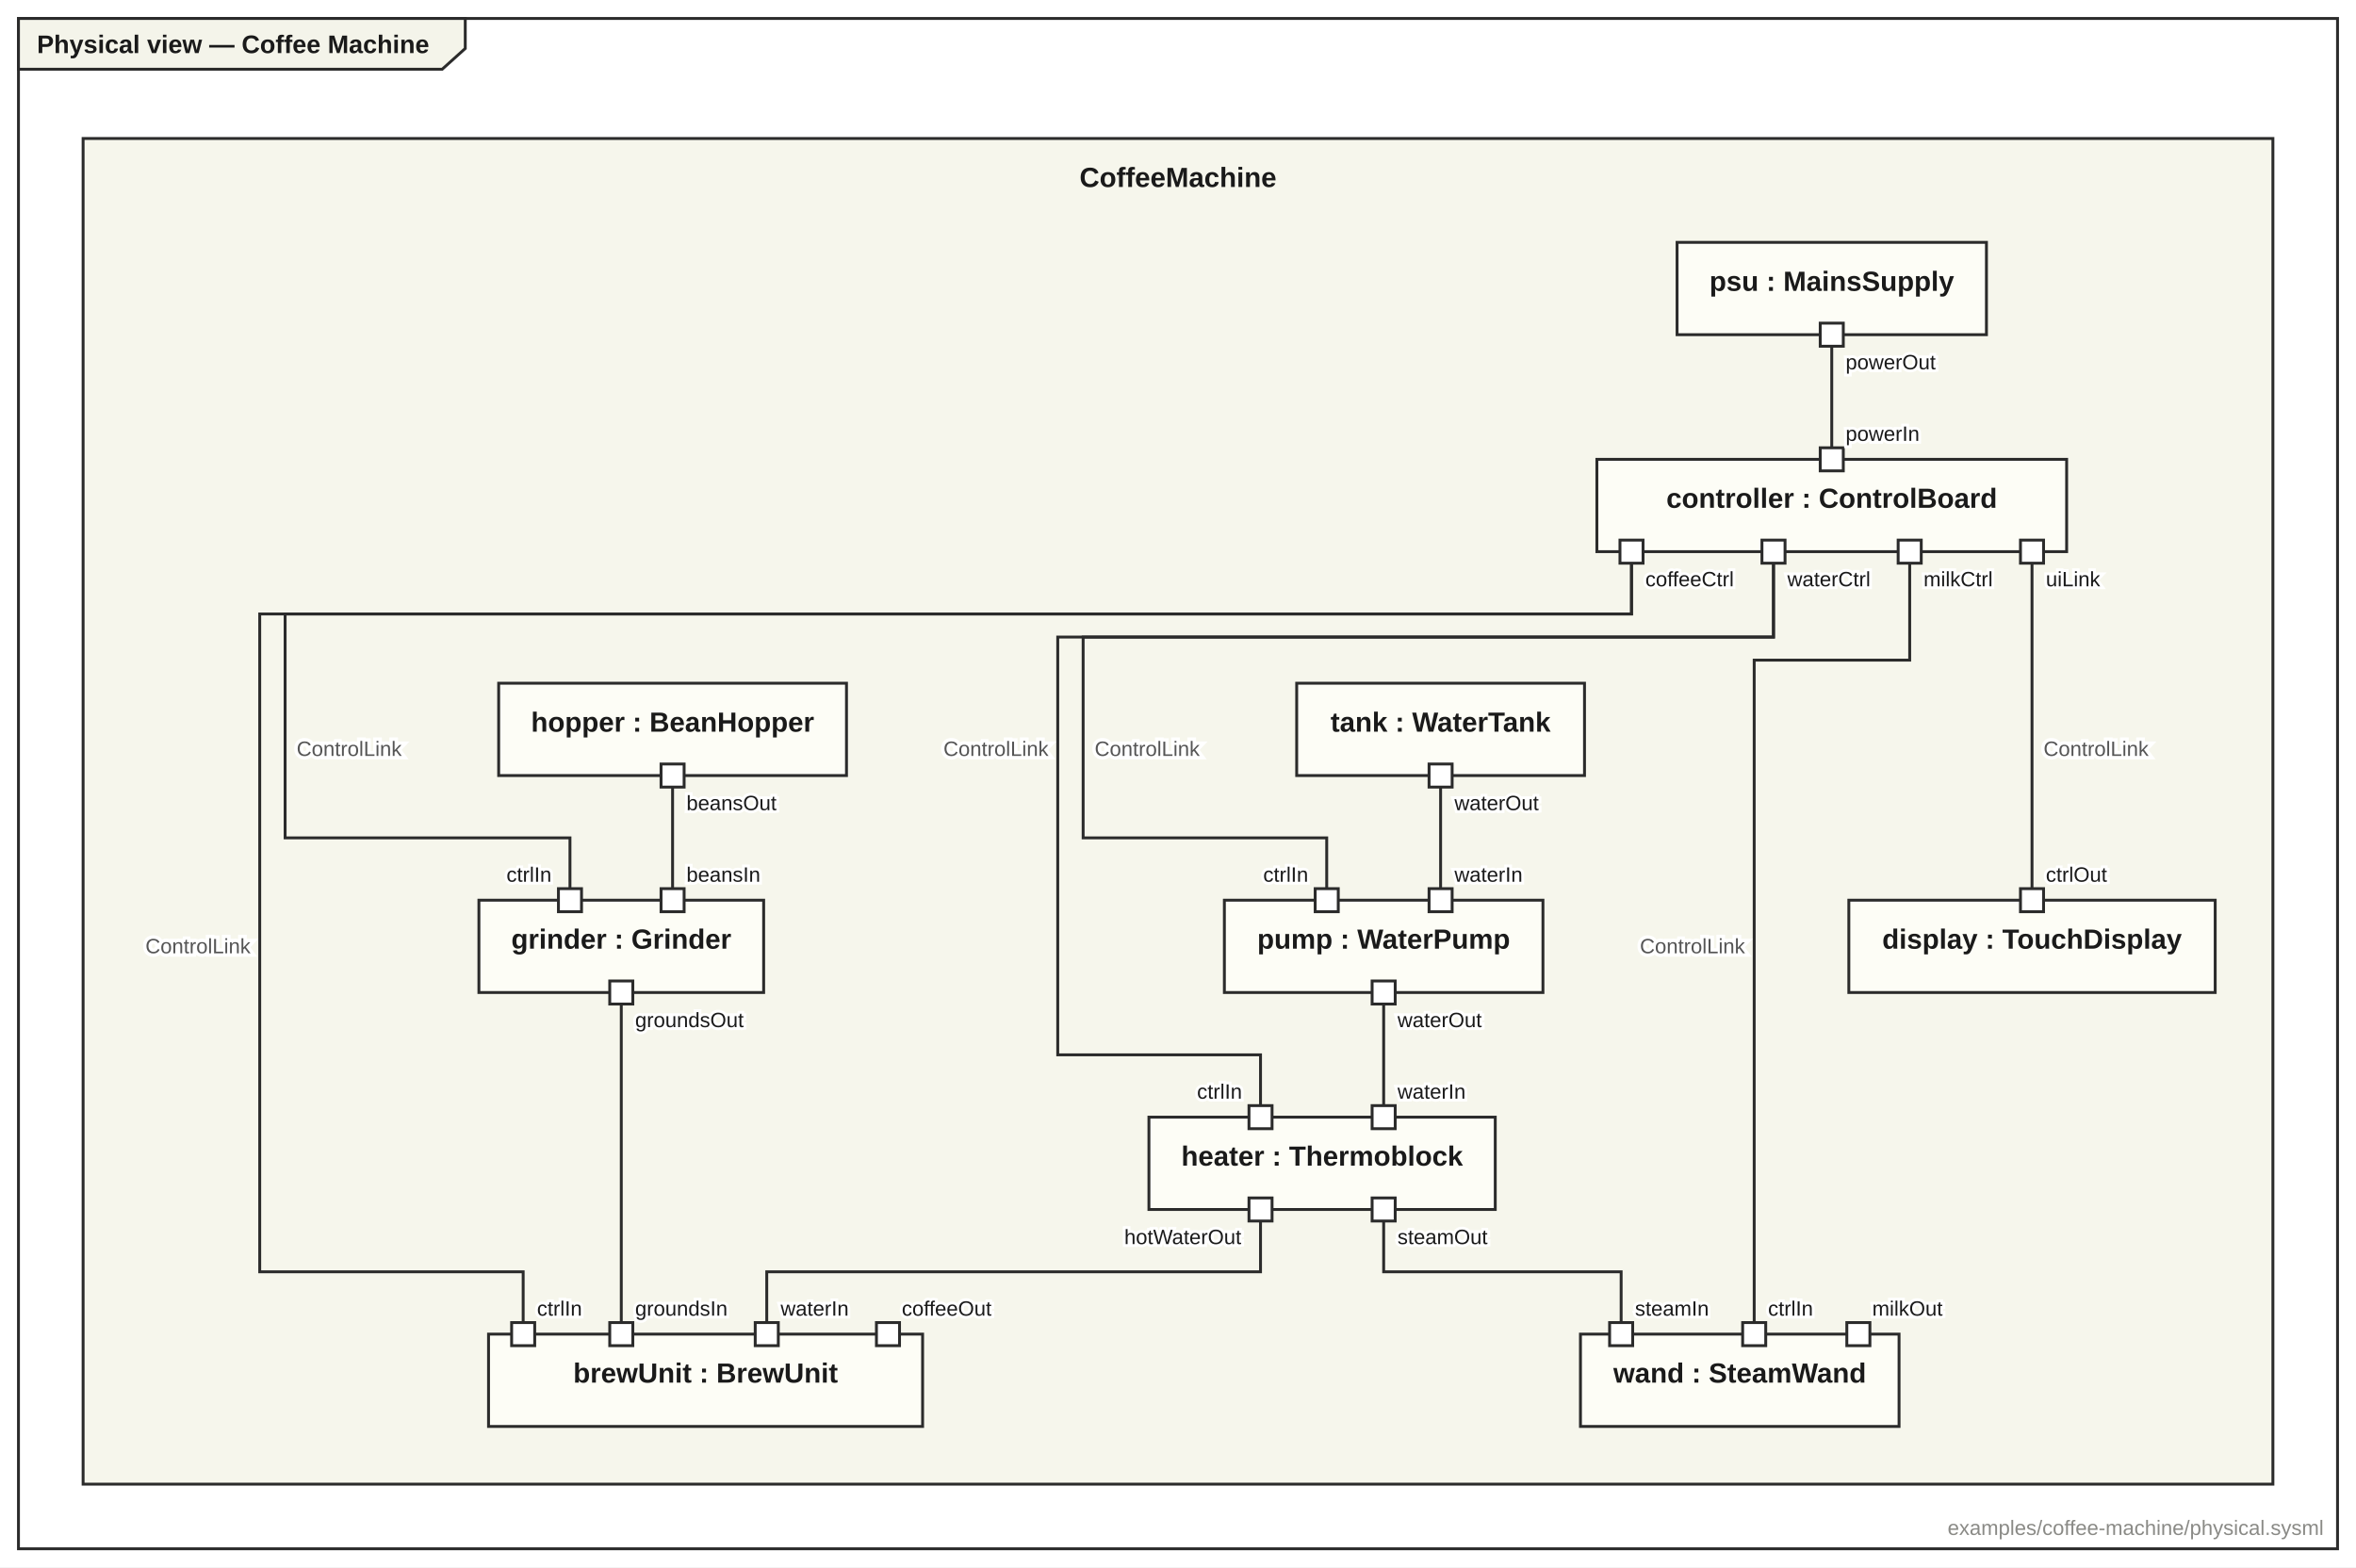
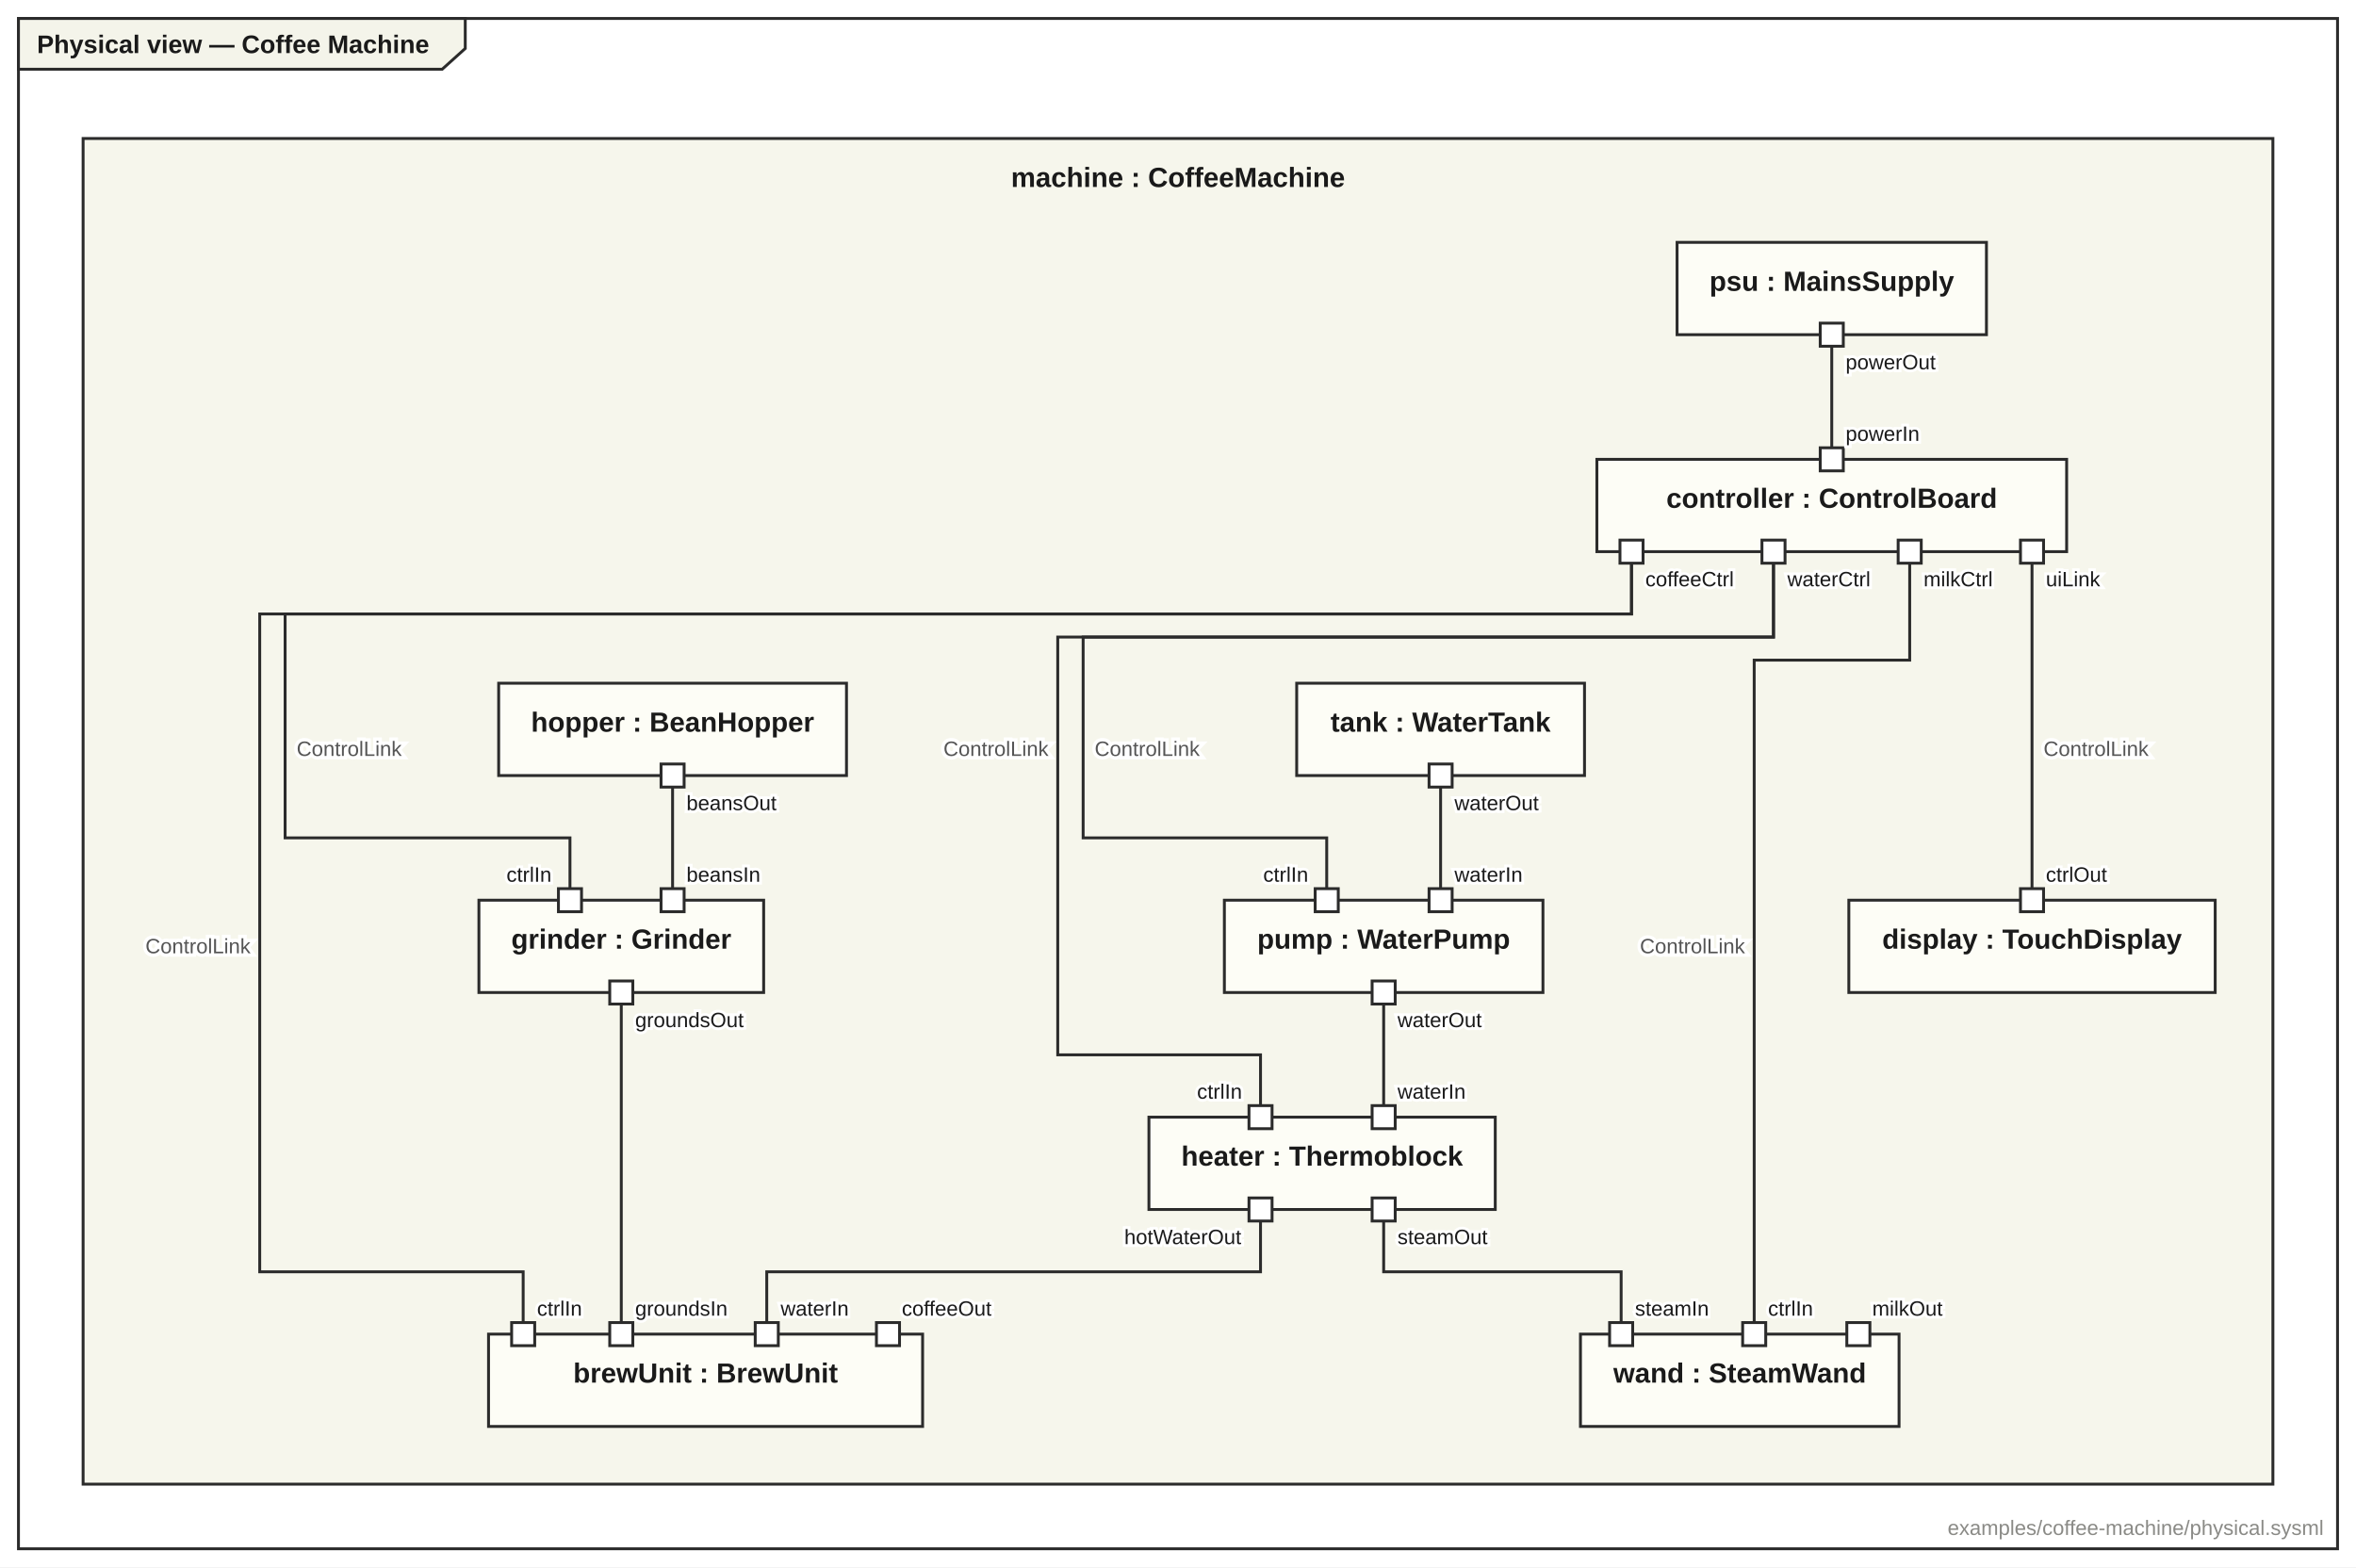
<svg xmlns="http://www.w3.org/2000/svg" width="1020.622" height="679" viewBox="0 0 1020.622 679" font-family="Arial, Helvetica, Segoe UI, sans-serif">
  <defs>
    <marker id="triangle" markerWidth="14" markerHeight="12" refX="12" refY="5" orient="auto-start-reverse" markerUnits="userSpaceOnUse">
      <path d="M0,0 L12,5 L0,10 z" fill="white" stroke="#2b2b2b" stroke-width="1.25" />
    </marker>
    <marker id="diamond" markerWidth="18" markerHeight="12" refX="15" refY="5" orient="auto-start-reverse" markerUnits="userSpaceOnUse">
      <path d="M1,5 L8,1 L15,5 L8,9 z" fill="#2b2b2b" stroke="#2b2b2b" />
    </marker>
    <marker id="openArrow" markerWidth="12" markerHeight="12" refX="10" refY="5" orient="auto" markerUnits="userSpaceOnUse">
      <path d="M0,0 L10,5 L0,10" fill="none" stroke="#2b2b2b" stroke-width="1.25" />
    </marker>
  </defs>
  <rect x="0" y="0" width="1020.622" height="679" fill="white" />
  <rect x="8" y="8" width="1004.622" height="663" fill="none" stroke="#2b2b2b" stroke-width="1.25" />
  <path d="M8,8 L8,30 L191.55,30 L201.55,21 L201.55,8 Z" fill="#f4f4ea" stroke="#2b2b2b" stroke-width="1.25" />
  <text x="16" y="23" font-size="11" font-weight="600" fill="#1a1a1a">Physical view — Coffee Machine</text>
  <text x="1006.622" y="665" text-anchor="end" font-size="9" fill="#8a8a86">examples/coffee-machine/physical.sysml</text>
  <g>
    <rect x="36" y="60" width="948.622" height="583" fill="#f6f6ec" stroke="#2b2b2b" stroke-width="1.25" />
-     <text x="510.311" y="81" text-anchor="middle" font-size="12" font-weight="600" fill="#1a1a1a">CoffeeMachine</text>
+     <text x="510.311" y="81" text-anchor="middle" font-size="12" font-weight="600" fill="#1a1a1a">machine : CoffeeMachine</text>
  </g>
  <g>
    <rect x="561.728" y="296" width="124.684" height="40" fill="#fdfdf6" stroke="#2b2b2b" stroke-width="1.25" />
    <text x="624.07" y="317" text-anchor="middle" font-size="12" font-weight="600" fill="#1a1a1a">tank : WaterTank</text>
    <rect x="619.07" y="331" width="10" height="10" fill="white" stroke="#2b2b2b" stroke-width="1.25" />
  </g>
  <g>
    <rect x="530.401" y="390" width="138.004" height="40" fill="#fdfdf6" stroke="#2b2b2b" stroke-width="1.25" />
    <text x="599.403" y="411" text-anchor="middle" font-size="12" font-weight="600" fill="#1a1a1a">pump : WaterPump</text>
    <rect x="619.07" y="385" width="10" height="10" fill="white" stroke="#2b2b2b" stroke-width="1.25" />
    <rect x="594.403" y="425" width="10" height="10" fill="white" stroke="#2b2b2b" stroke-width="1.25" />
    <rect x="569.735" y="385" width="10" height="10" fill="white" stroke="#2b2b2b" stroke-width="1.25" />
  </g>
  <g>
    <rect x="497.717" y="484" width="150.028" height="40" fill="#fdfdf6" stroke="#2b2b2b" stroke-width="1.25" />
    <text x="572.731" y="505" text-anchor="middle" font-size="12" font-weight="600" fill="#1a1a1a">heater : Thermoblock</text>
    <rect x="594.403" y="479" width="10" height="10" fill="white" stroke="#2b2b2b" stroke-width="1.25" />
    <rect x="541.06" y="519" width="10" height="10" fill="white" stroke="#2b2b2b" stroke-width="1.25" />
    <rect x="594.403" y="519" width="10" height="10" fill="white" stroke="#2b2b2b" stroke-width="1.25" />
    <rect x="541.06" y="479" width="10" height="10" fill="white" stroke="#2b2b2b" stroke-width="1.25" />
  </g>
  <g>
    <rect x="216.026" y="296" width="150.676" height="40" fill="#fdfdf6" stroke="#2b2b2b" stroke-width="1.25" />
    <text x="291.364" y="317" text-anchor="middle" font-size="12" font-weight="600" fill="#1a1a1a">hopper : BeanHopper</text>
    <rect x="286.364" y="331" width="10" height="10" fill="white" stroke="#2b2b2b" stroke-width="1.25" />
  </g>
  <g>
    <rect x="207.463" y="390" width="123.352" height="40" fill="#fdfdf6" stroke="#2b2b2b" stroke-width="1.25" />
    <text x="269.139" y="411" text-anchor="middle" font-size="12" font-weight="600" fill="#1a1a1a">grinder : Grinder</text>
    <rect x="286.364" y="385" width="10" height="10" fill="white" stroke="#2b2b2b" stroke-width="1.25" />
    <rect x="264.139" y="425" width="10" height="10" fill="white" stroke="#2b2b2b" stroke-width="1.25" />
    <rect x="241.913" y="385" width="10" height="10" fill="white" stroke="#2b2b2b" stroke-width="1.25" />
  </g>
  <g>
    <rect x="211.636" y="578" width="188.037" height="40" fill="#fdfdf6" stroke="#2b2b2b" stroke-width="1.25" />
    <text x="305.654" y="599" text-anchor="middle" font-size="12" font-weight="600" fill="#1a1a1a">brewUnit : BrewUnit</text>
    <rect x="327.162" y="573" width="10" height="10" fill="white" stroke="#2b2b2b" stroke-width="1.25" />
    <rect x="264.139" y="573" width="10" height="10" fill="white" stroke="#2b2b2b" stroke-width="1.25" />
    <rect x="379.673" y="573" width="10" height="10" fill="white" stroke="#2b2b2b" stroke-width="1.25" />
    <rect x="221.636" y="573" width="10" height="10" fill="white" stroke="#2b2b2b" stroke-width="1.25" />
  </g>
  <g>
    <rect x="684.655" y="578" width="138.016" height="40" fill="#fdfdf6" stroke="#2b2b2b" stroke-width="1.25" />
    <text x="753.663" y="599" text-anchor="middle" font-size="12" font-weight="600" fill="#1a1a1a">wand : SteamWand</text>
    <rect x="697.28" y="573" width="10" height="10" fill="white" stroke="#2b2b2b" stroke-width="1.25" />
    <rect x="800.046" y="573" width="10" height="10" fill="white" stroke="#2b2b2b" stroke-width="1.25" />
    <rect x="754.918" y="573" width="10" height="10" fill="white" stroke="#2b2b2b" stroke-width="1.25" />
  </g>
  <g>
    <rect x="691.771" y="199" width="203.499" height="40" fill="#fdfdf6" stroke="#2b2b2b" stroke-width="1.25" />
    <text x="793.52" y="220" text-anchor="middle" font-size="12" font-weight="600" fill="#1a1a1a">controller : ControlBoard</text>
    <rect x="788.52" y="194" width="10" height="10" fill="white" stroke="#2b2b2b" stroke-width="1.25" />
    <rect x="875.27" y="234" width="10" height="10" fill="white" stroke="#2b2b2b" stroke-width="1.25" />
    <rect x="763.282" y="234" width="10" height="10" fill="white" stroke="#2b2b2b" stroke-width="1.25" />
    <rect x="701.771" y="234" width="10" height="10" fill="white" stroke="#2b2b2b" stroke-width="1.25" />
    <rect x="822.282" y="234" width="10" height="10" fill="white" stroke="#2b2b2b" stroke-width="1.25" />
  </g>
  <g>
    <rect x="800.918" y="390" width="158.704" height="40" fill="#fdfdf6" stroke="#2b2b2b" stroke-width="1.25" />
    <text x="880.27" y="411" text-anchor="middle" font-size="12" font-weight="600" fill="#1a1a1a">display : TouchDisplay</text>
    <rect x="875.27" y="385" width="10" height="10" fill="white" stroke="#2b2b2b" stroke-width="1.25" />
  </g>
  <g>
    <rect x="726.51" y="105" width="134.02" height="40" fill="#fdfdf6" stroke="#2b2b2b" stroke-width="1.25" />
    <text x="793.52" y="126" text-anchor="middle" font-size="12" font-weight="600" fill="#1a1a1a">psu : MainsSupply</text>
    <rect x="788.52" y="140" width="10" height="10" fill="white" stroke="#2b2b2b" stroke-width="1.25" />
  </g>
  <polyline points="624.07,341 624.07,385" fill="none" stroke="#2b2b2b" stroke-width="1.25" />
  <polyline points="599.403,435 599.403,479" fill="none" stroke="#2b2b2b" stroke-width="1.25" />
  <polyline points="546.06,529 546.06,551 332.162,551 332.162,573" fill="none" stroke="#2b2b2b" stroke-width="1.25" />
  <polyline points="599.403,529 599.403,551 702.28,551 702.28,573" fill="none" stroke="#2b2b2b" stroke-width="1.25" />
  <polyline points="291.364,341 291.364,385" fill="none" stroke="#2b2b2b" stroke-width="1.25" />
  <polyline points="269.139,435 269.139,573" fill="none" stroke="#2b2b2b" stroke-width="1.25" />
  <polyline points="793.52,150 793.52,194" fill="none" stroke="#2b2b2b" stroke-width="1.25" />
  <polyline points="768.282,244 768.282,276 469.215,276 469.215,363 574.735,363 574.735,385" fill="none" stroke="#2b2b2b" stroke-width="1.25" />
  <text x="496.972" y="327.5" text-anchor="middle" font-size="9" fill="#555555" paint-order="stroke" stroke="white" stroke-width="3">ControlLink</text>
  <polyline points="768.282,244 768.282,276 458.215,276 458.215,457 546.06,457 546.06,479" fill="none" stroke="#2b2b2b" stroke-width="1.25" />
  <text x="431.459" y="327.5" text-anchor="middle" font-size="9" fill="#555555" paint-order="stroke" stroke="white" stroke-width="3">ControlLink</text>
  <polyline points="706.771,244 706.771,266 123.513,266 123.513,363 246.913,363 246.913,385" fill="none" stroke="#2b2b2b" stroke-width="1.25" />
  <text x="151.27" y="327.5" text-anchor="middle" font-size="9" fill="#555555" paint-order="stroke" stroke="white" stroke-width="3">ControlLink</text>
  <polyline points="706.771,244 706.771,266 112.513,266 112.513,551 226.636,551 226.636,573" fill="none" stroke="#2b2b2b" stroke-width="1.25" />
  <text x="85.757" y="413" text-anchor="middle" font-size="9" fill="#555555" paint-order="stroke" stroke="white" stroke-width="3">ControlLink</text>
  <polyline points="827.282,244 827.282,286 759.918,286 759.918,573" fill="none" stroke="#2b2b2b" stroke-width="1.25" />
  <text x="733.161" y="413" text-anchor="middle" font-size="9" fill="#555555" paint-order="stroke" stroke="white" stroke-width="3">ControlLink</text>
  <polyline points="880.27,244 880.27,385" fill="none" stroke="#2b2b2b" stroke-width="1.25" />
  <text x="908.026" y="327.5" text-anchor="middle" font-size="9" fill="#555555" paint-order="stroke" stroke="white" stroke-width="3">ControlLink</text>
  <text x="630.07" y="351" font-size="9" fill="#1a1a1a" paint-order="stroke" stroke="white" stroke-width="2.5">waterOut</text>
  <text x="630.07" y="382" font-size="9" fill="#1a1a1a" paint-order="stroke" stroke="white" stroke-width="2.5">waterIn</text>
  <text x="605.403" y="445" font-size="9" fill="#1a1a1a" paint-order="stroke" stroke="white" stroke-width="2.5">waterOut</text>
  <text x="547.232" y="382" font-size="9" fill="#1a1a1a" paint-order="stroke" stroke="white" stroke-width="2.5">ctrlIn</text>
  <text x="605.403" y="476" font-size="9" fill="#1a1a1a" paint-order="stroke" stroke="white" stroke-width="2.5">waterIn</text>
  <text x="487.039" y="539" font-size="9" fill="#1a1a1a" paint-order="stroke" stroke="white" stroke-width="2.5">hotWaterOut</text>
  <text x="605.403" y="539" font-size="9" fill="#1a1a1a" paint-order="stroke" stroke="white" stroke-width="2.5">steamOut</text>
  <text x="518.557" y="476" font-size="9" fill="#1a1a1a" paint-order="stroke" stroke="white" stroke-width="2.5">ctrlIn</text>
  <text x="297.364" y="351" font-size="9" fill="#1a1a1a" paint-order="stroke" stroke="white" stroke-width="2.5">beansOut</text>
  <text x="297.364" y="382" font-size="9" fill="#1a1a1a" paint-order="stroke" stroke="white" stroke-width="2.5">beansIn</text>
  <text x="275.139" y="445" font-size="9" fill="#1a1a1a" paint-order="stroke" stroke="white" stroke-width="2.5">groundsOut</text>
  <text x="219.41" y="382" font-size="9" fill="#1a1a1a" paint-order="stroke" stroke="white" stroke-width="2.5">ctrlIn</text>
  <text x="338.162" y="570" font-size="9" fill="#1a1a1a" paint-order="stroke" stroke="white" stroke-width="2.5">waterIn</text>
  <text x="275.139" y="570" font-size="9" fill="#1a1a1a" paint-order="stroke" stroke="white" stroke-width="2.5">groundsIn</text>
  <text x="390.673" y="570" font-size="9" fill="#1a1a1a" paint-order="stroke" stroke="white" stroke-width="2.5">coffeeOut</text>
  <text x="232.636" y="570" font-size="9" fill="#1a1a1a" paint-order="stroke" stroke="white" stroke-width="2.5">ctrlIn</text>
  <text x="708.28" y="570" font-size="9" fill="#1a1a1a" paint-order="stroke" stroke="white" stroke-width="2.5">steamIn</text>
  <text x="811.046" y="570" font-size="9" fill="#1a1a1a" paint-order="stroke" stroke="white" stroke-width="2.5">milkOut</text>
  <text x="765.918" y="570" font-size="9" fill="#1a1a1a" paint-order="stroke" stroke="white" stroke-width="2.5">ctrlIn</text>
  <text x="799.52" y="191" font-size="9" fill="#1a1a1a" paint-order="stroke" stroke="white" stroke-width="2.5">powerIn</text>
  <text x="886.27" y="254" font-size="9" fill="#1a1a1a" paint-order="stroke" stroke="white" stroke-width="2.5">uiLink</text>
  <text x="774.282" y="254" font-size="9" fill="#1a1a1a" paint-order="stroke" stroke="white" stroke-width="2.5">waterCtrl</text>
  <text x="712.771" y="254" font-size="9" fill="#1a1a1a" paint-order="stroke" stroke="white" stroke-width="2.5">coffeeCtrl</text>
  <text x="833.282" y="254" font-size="9" fill="#1a1a1a" paint-order="stroke" stroke="white" stroke-width="2.5">milkCtrl</text>
  <text x="886.27" y="382" font-size="9" fill="#1a1a1a" paint-order="stroke" stroke="white" stroke-width="2.5">ctrlOut</text>
  <text x="799.52" y="160" font-size="9" fill="#1a1a1a" paint-order="stroke" stroke="white" stroke-width="2.5">powerOut</text>
</svg>
